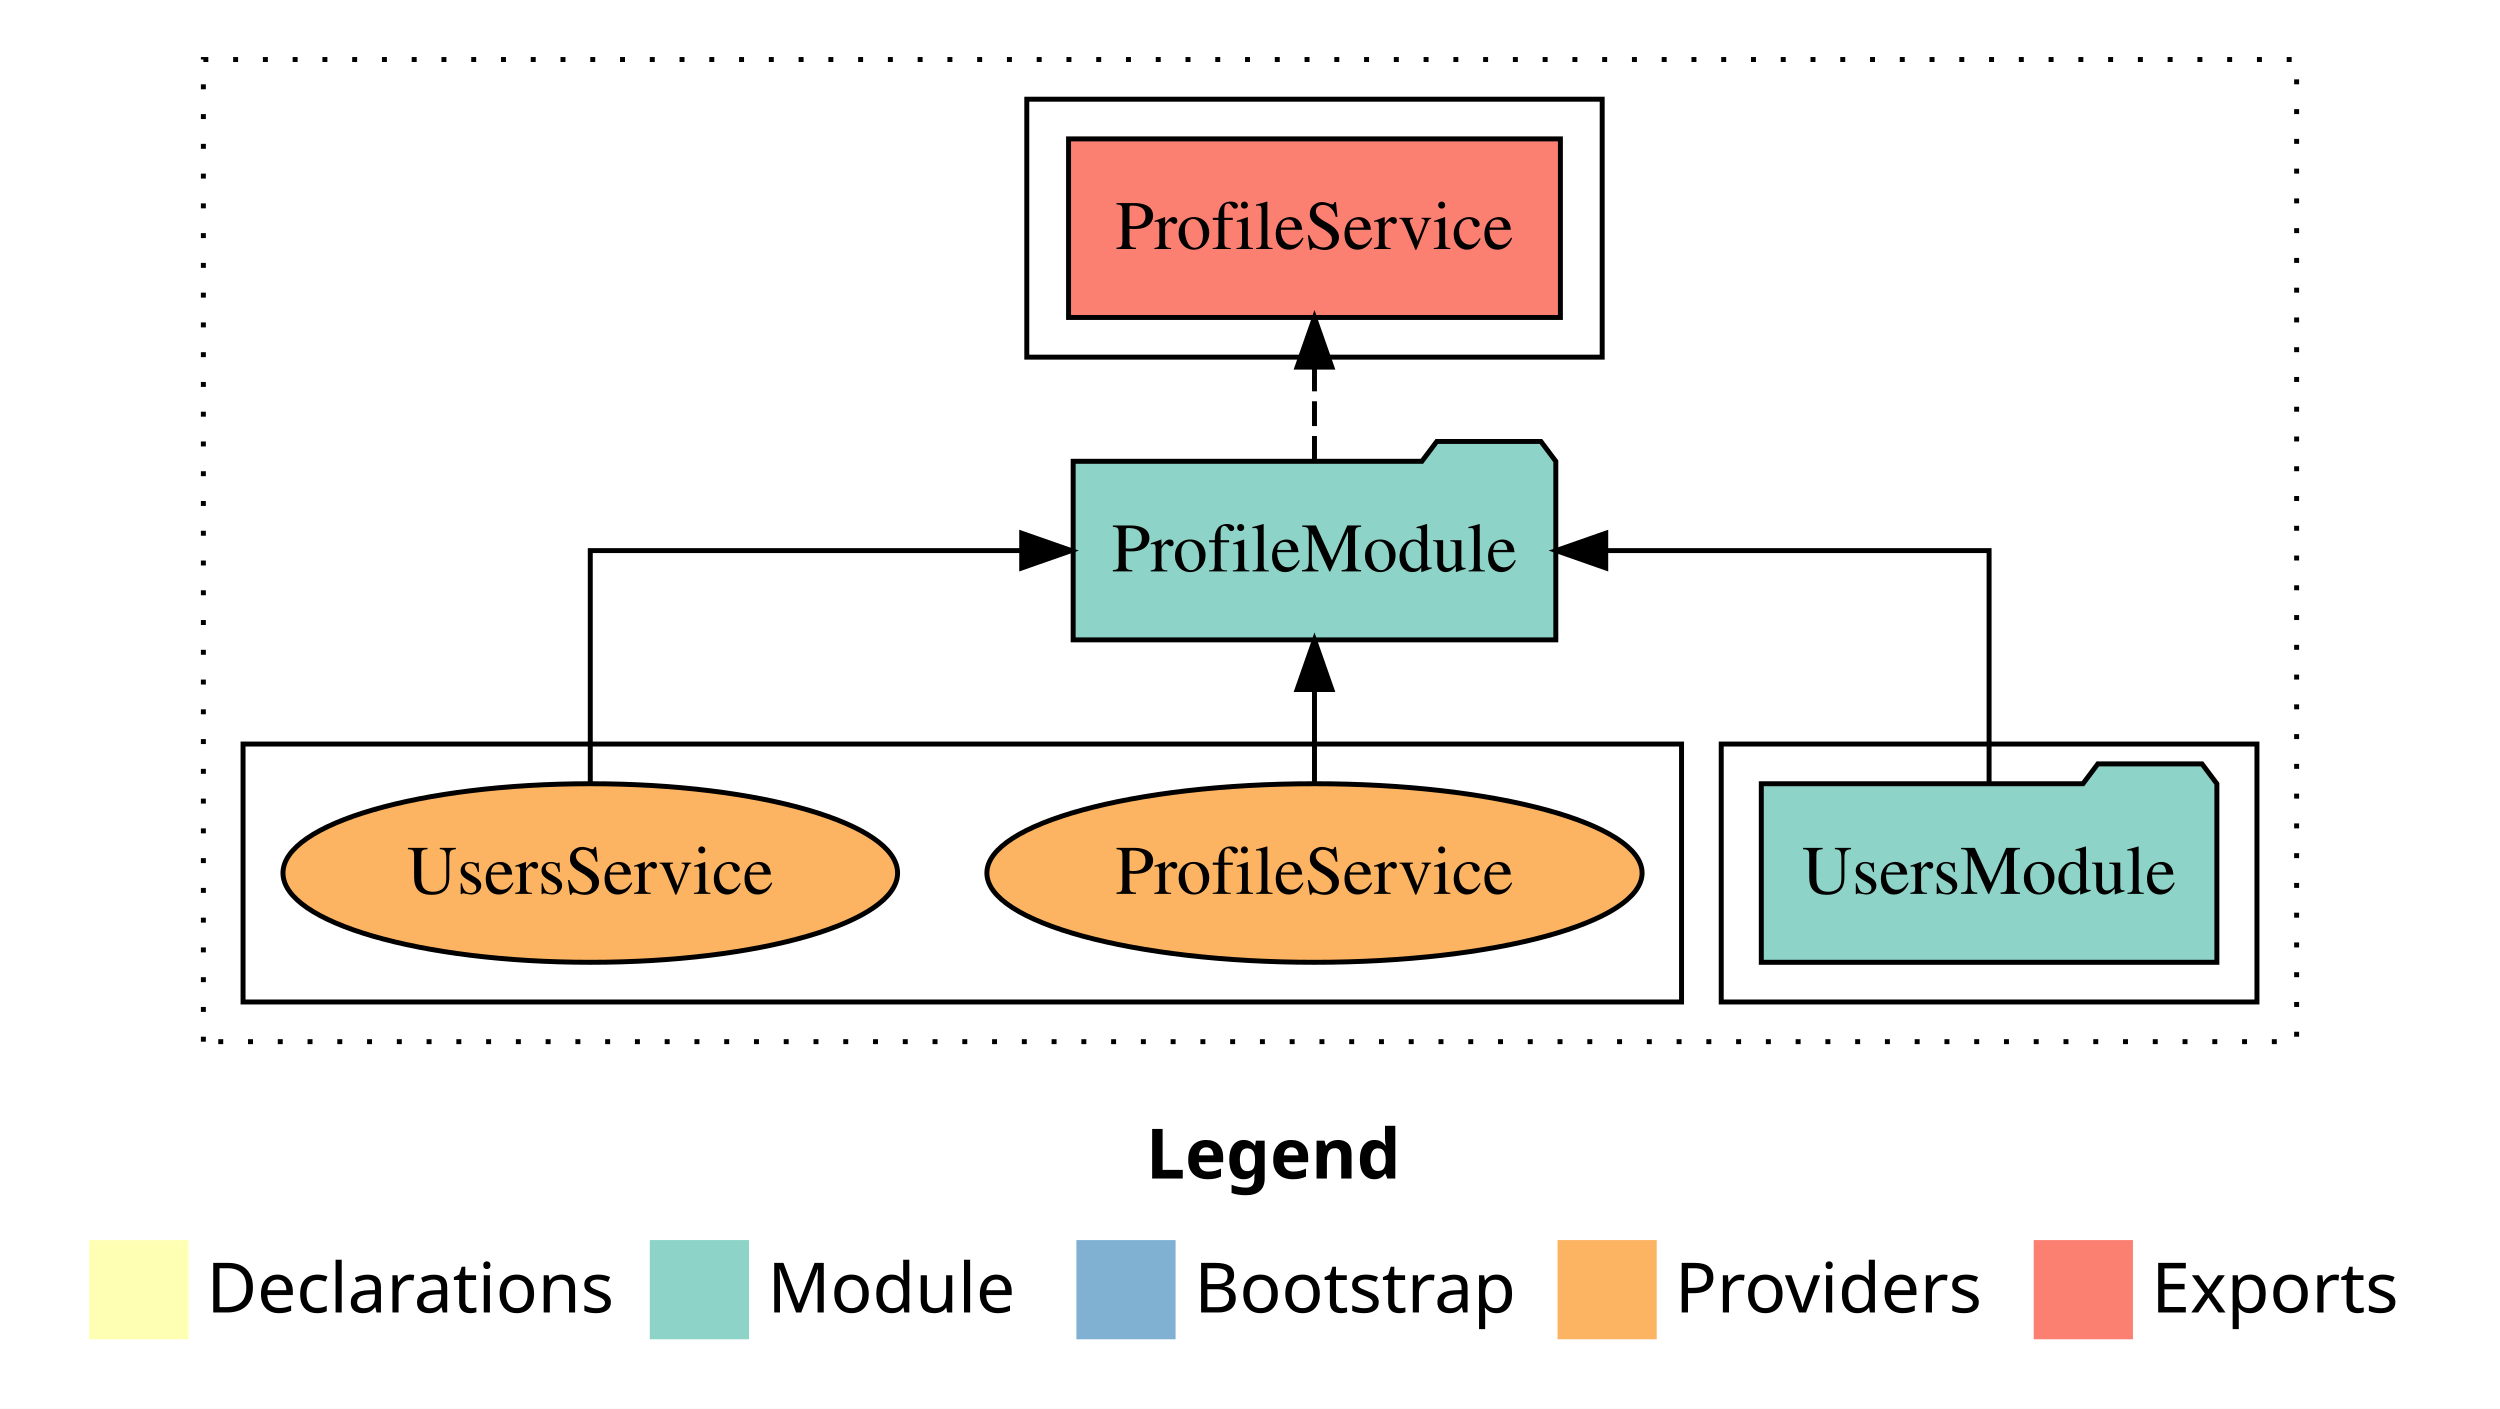
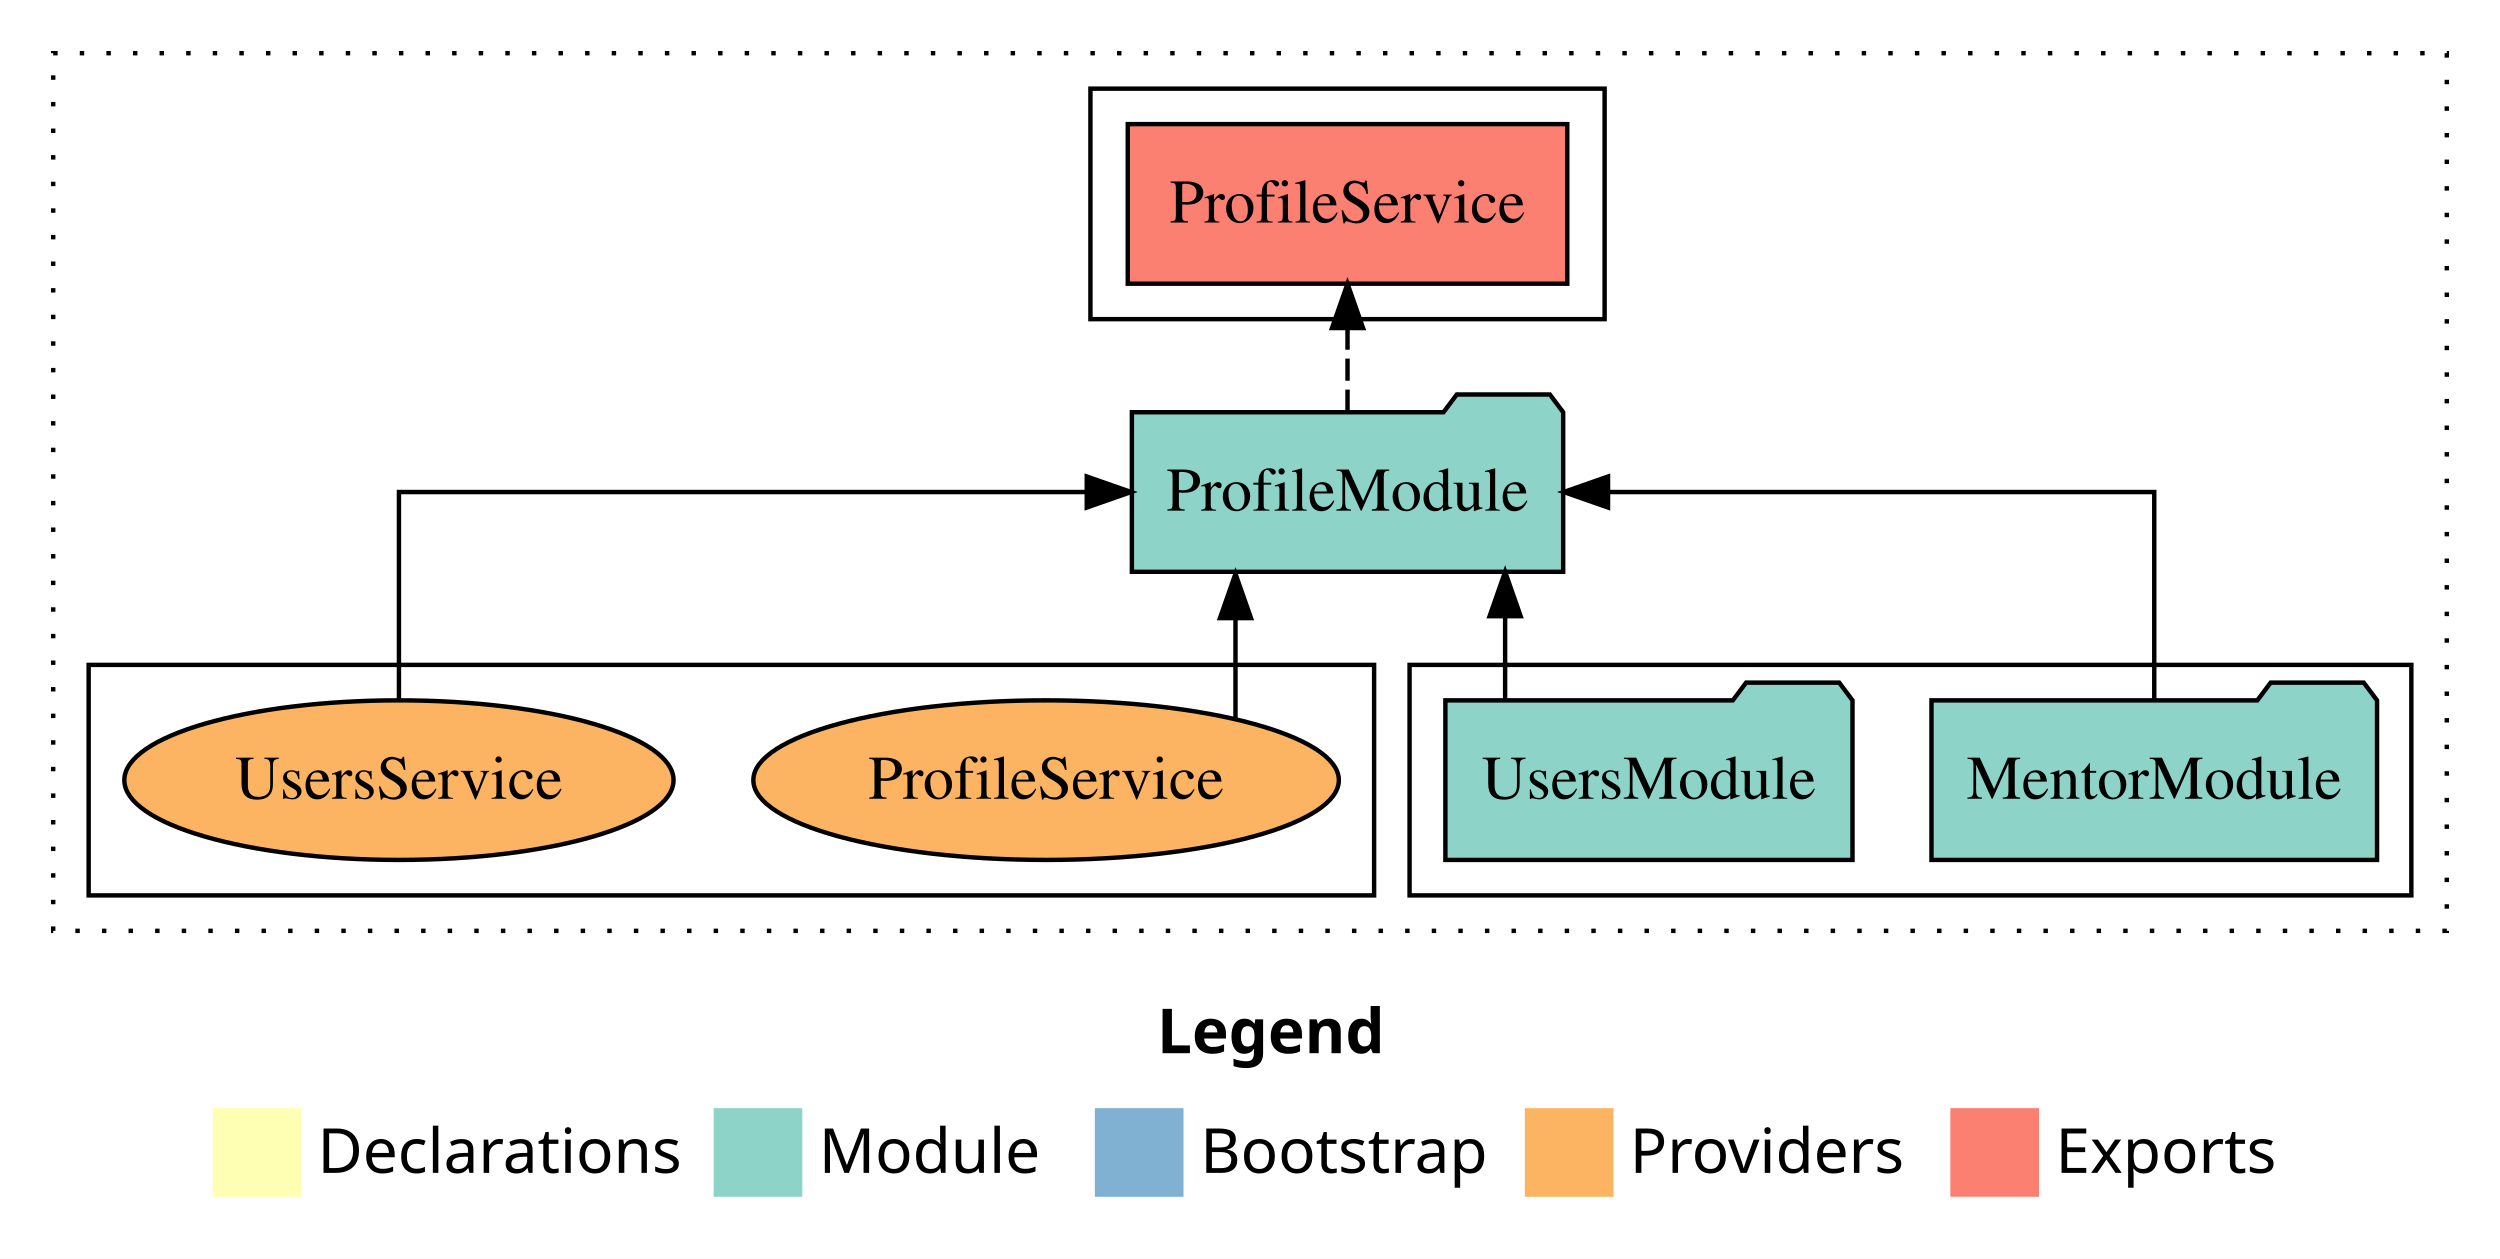
- <svg xmlns="http://www.w3.org/2000/svg" width="672" height="284pt" viewBox="0 0 504 284">
+ <svg xmlns="http://www.w3.org/2000/svg" width="564pt" height="284pt" viewBox="0.00 0.00 564.00 284.00">
  <g id="graph0" class="graph" transform="scale(1 1) rotate(0) translate(4 280)">
-     <polygon fill="#fff" stroke="transparent" points="-4 4 -4 -280 500 -280 500 4 -4 4" />
-     <text x="227.009" y="-42.4" fill="#000" font-family="sans-serif" font-size="14" font-weight="bold" text-anchor="start">Legend</text>
-     <polygon fill="#ffffb3" stroke="transparent" points="14 -10 14 -30 34 -30 34 -10 14 -10" />
-     <text x="37.629" y="-15.4" fill="#000" font-family="sans-serif" font-size="14" text-anchor="start">Declarations</text>
-     <polygon fill="#8dd3c7" stroke="transparent" points="127 -10 127 -30 147 -30 147 -10 127 -10" />
-     <text x="150.725" y="-15.4" fill="#000" font-family="sans-serif" font-size="14" text-anchor="start">Module</text>
-     <polygon fill="#80b1d3" stroke="transparent" points="213 -10 213 -30 233 -30 233 -10 213 -10" />
-     <text x="236.781" y="-15.4" fill="#000" font-family="sans-serif" font-size="14" text-anchor="start">Bootstrap</text>
-     <polygon fill="#fdb462" stroke="transparent" points="310 -10 310 -30 330 -30 330 -10 310 -10" />
-     <text x="333.673" y="-15.4" fill="#000" font-family="sans-serif" font-size="14" text-anchor="start">Providers</text>
-     <polygon fill="#fb8072" stroke="transparent" points="406 -10 406 -30 426 -30 426 -10 406 -10" />
-     <text x="429.726" y="-15.4" fill="#000" font-family="sans-serif" font-size="14" text-anchor="start">Exports</text>
+     <polygon fill="#ffffff" stroke="transparent" points="-4,4 -4,-280 560,-280 560,4 -4,4" />
+     <text text-anchor="start" x="257.009" y="-42.4" font-family="sans-serif" font-weight="bold" font-size="14.00" fill="#000000">Legend</text>
+     <polygon fill="#ffffb3" stroke="transparent" points="44,-10 44,-30 64,-30 64,-10 44,-10" />
+     <text text-anchor="start" x="67.629" y="-15.4" font-family="sans-serif" font-size="14.00" fill="#000000">  Declarations</text>
+     <polygon fill="#8dd3c7" stroke="transparent" points="157,-10 157,-30 177,-30 177,-10 157,-10" />
+     <text text-anchor="start" x="180.725" y="-15.4" font-family="sans-serif" font-size="14.00" fill="#000000">  Module</text>
+     <polygon fill="#80b1d3" stroke="transparent" points="243,-10 243,-30 263,-30 263,-10 243,-10" />
+     <text text-anchor="start" x="266.781" y="-15.4" font-family="sans-serif" font-size="14.00" fill="#000000">  Bootstrap</text>
+     <polygon fill="#fdb462" stroke="transparent" points="340,-10 340,-30 360,-30 360,-10 340,-10" />
+     <text text-anchor="start" x="363.673" y="-15.4" font-family="sans-serif" font-size="14.00" fill="#000000">  Providers</text>
+     <polygon fill="#fb8072" stroke="transparent" points="436,-10 436,-30 456,-30 456,-10 436,-10" />
+     <text text-anchor="start" x="459.726" y="-15.4" font-family="sans-serif" font-size="14.00" fill="#000000">  Exports</text>
    <g id="clust1" class="cluster">
-       <polygon fill="none" stroke="#000" stroke-dasharray="1 5" points="37 -70 37 -268 459 -268 459 -70 37 -70" />
+       <polygon fill="none" stroke="#000000" stroke-dasharray="1,5" points="8,-70 8,-268 548,-268 548,-70 8,-70" />
    </g>
    <g id="clust3" class="cluster">
-       <polygon fill="none" stroke="#000" points="343 -78 343 -130 451 -130 451 -78 343 -78" />
+       <polygon fill="none" stroke="#000000" points="314,-78 314,-130 540,-130 540,-78 314,-78" />
    </g>
    <g id="clust4" class="cluster">
-       <polygon fill="none" stroke="#000" points="203 -208 203 -260 319 -260 319 -208 203 -208" />
+       <polygon fill="none" stroke="#000000" points="242,-208 242,-260 358,-260 358,-208 242,-208" />
    </g>
    <g id="clust6" class="cluster">
-       <polygon fill="none" stroke="#000" points="45 -78 45 -130 335 -130 335 -78 45 -78" />
+       <polygon fill="none" stroke="#000000" points="16,-78 16,-130 306,-130 306,-78 16,-78" />
    </g>
    <g id="node1" class="node">
-       <polygon fill="#8dd3c7" stroke="#000" points="442.922 -122 439.922 -126 418.922 -126 415.922 -122 351.078 -122 351.078 -86 442.922 -86 442.922 -122" />
-       <text x="397" y="-99.8" fill="#000" font-family="Times,serif" font-size="14" text-anchor="middle">UsersModule</text>
+       <polygon fill="#8dd3c7" stroke="#000000" points="532.26,-122 529.26,-126 508.26,-126 505.26,-122 431.74,-122 431.74,-86 532.26,-86 532.26,-122" />
+       <text text-anchor="middle" x="482" y="-99.8" font-family="Times,serif" font-size="14.00" fill="#000000">MentorModule</text>
+     </g>
+     <g id="node3" class="node">
+       <polygon fill="#8dd3c7" stroke="#000000" points="348.65,-187 345.65,-191 324.65,-191 321.65,-187 251.35,-187 251.35,-151 348.65,-151 348.65,-187" />
+       <text text-anchor="middle" x="300" y="-164.8" font-family="Times,serif" font-size="14.00" fill="#000000">ProfileModule</text>
+     </g>
+     <g id="edge1" class="edge">
+       <path fill="none" stroke="#000000" d="M482,-122.106C482,-141.339 482,-169 482,-169 482,-169 358.773,-169 358.773,-169" />
+       <polygon fill="#000000" stroke="#000000" points="358.773,-165.5 348.773,-169 358.773,-172.5 358.773,-165.5" />
    </g>
    <g id="node2" class="node">
-       <polygon fill="#8dd3c7" stroke="#000" points="309.65 -187 306.65 -191 285.65 -191 282.65 -187 212.35 -187 212.35 -151 309.65 -151 309.65 -187" />
-       <text x="261" y="-164.8" fill="#000" font-family="Times,serif" font-size="14" text-anchor="middle">ProfileModule</text>
-     </g>
-     <g id="edge1" class="edge">
-       <path fill="none" stroke="#000" d="M397,-122.106C397,-141.339 397,-169 397,-169 397,-169 319.715,-169 319.715,-169" />
-       <polygon fill="#000" stroke="#000" points="319.715 -165.5 309.715 -169 319.715 -172.5 319.715 -165.5" />
-     </g>
-     <g id="node3" class="node">
-       <polygon fill="#fb8072" stroke="#000" points="310.578 -252 211.422 -252 211.422 -216 310.578 -216 310.578 -252" />
-       <text x="261" y="-229.8" fill="#000" font-family="Times,serif" font-size="14" text-anchor="middle">ProfileService</text>
+       <polygon fill="#8dd3c7" stroke="#000000" points="413.922,-122 410.922,-126 389.922,-126 386.922,-122 322.078,-122 322.078,-86 413.922,-86 413.922,-122" />
+       <text text-anchor="middle" x="368" y="-99.8" font-family="Times,serif" font-size="14.00" fill="#000000">UsersModule</text>
    </g>
    <g id="edge2" class="edge">
-       <path fill="none" stroke="#000" stroke-dasharray="5 2" d="M261,-187.106C261,-187.106 261,-205.991 261,-205.991" />
-       <polygon fill="#000" stroke="#000" points="257.5 -205.991 261 -215.991 264.5 -205.991 257.5 -205.991" />
+       <path fill="none" stroke="#000000" d="M335.557,-122.106C335.557,-122.106 335.557,-140.991 335.557,-140.991" />
+       <polygon fill="#000000" stroke="#000000" points="332.057,-140.991 335.557,-150.991 339.057,-140.991 332.057,-140.991" />
    </g>
    <g id="node4" class="node">
-       <ellipse cx="261" cy="-104" fill="#fdb462" stroke="#000" rx="66.045" ry="18" />
-       <text x="261" y="-99.8" fill="#000" font-family="Times,serif" font-size="14" text-anchor="middle">ProfileService</text>
+       <polygon fill="#fb8072" stroke="#000000" points="349.578,-252 250.422,-252 250.422,-216 349.578,-216 349.578,-252" />
+       <text text-anchor="middle" x="300" y="-229.8" font-family="Times,serif" font-size="14.00" fill="#000000">ProfileService </text>
    </g>
    <g id="edge3" class="edge">
-       <path fill="none" stroke="#000" d="M261,-122.106C261,-122.106 261,-140.991 261,-140.991" />
-       <polygon fill="#000" stroke="#000" points="257.5 -140.991 261 -150.991 264.5 -140.991 257.5 -140.991" />
+       <path fill="none" stroke="#000000" stroke-dasharray="5,2" d="M300,-187.106C300,-187.106 300,-205.991 300,-205.991" />
+       <polygon fill="#000000" stroke="#000000" points="296.5,-205.991 300,-215.991 303.5,-205.991 296.5,-205.991" />
    </g>
    <g id="node5" class="node">
-       <ellipse cx="115" cy="-104" fill="#fdb462" stroke="#000" rx="61.952" ry="18" />
-       <text x="115" y="-99.8" fill="#000" font-family="Times,serif" font-size="14" text-anchor="middle">UsersService</text>
+       <ellipse fill="#fdb462" stroke="#000000" cx="232" cy="-104" rx="66.045" ry="18" />
+       <text text-anchor="middle" x="232" y="-99.8" font-family="Times,serif" font-size="14.00" fill="#000000">ProfileService</text>
    </g>
    <g id="edge4" class="edge">
-       <path fill="none" stroke="#000" d="M115,-122.106C115,-141.339 115,-169 115,-169 115,-169 201.978,-169 201.978,-169" />
-       <polygon fill="#000" stroke="#000" points="201.978 -172.5 211.978 -169 201.978 -165.5 201.978 -172.5" />
+       <path fill="none" stroke="#000000" d="M274.724,-117.785C274.724,-117.785 274.724,-140.548 274.724,-140.548" />
+       <polygon fill="#000000" stroke="#000000" points="271.224,-140.547 274.724,-150.548 278.224,-140.548 271.224,-140.547" />
+     </g>
+     <g id="node6" class="node">
+       <ellipse fill="#fdb462" stroke="#000000" cx="86" cy="-104" rx="61.952" ry="18" />
+       <text text-anchor="middle" x="86" y="-99.8" font-family="Times,serif" font-size="14.00" fill="#000000">UsersService</text>
+     </g>
+     <g id="edge5" class="edge">
+       <path fill="none" stroke="#000000" d="M86,-122.106C86,-141.339 86,-169 86,-169 86,-169 241.172,-169 241.172,-169" />
+       <polygon fill="#000000" stroke="#000000" points="241.172,-172.5 251.172,-169 241.172,-165.5 241.172,-172.5" />
    </g>
  </g>
</svg>
